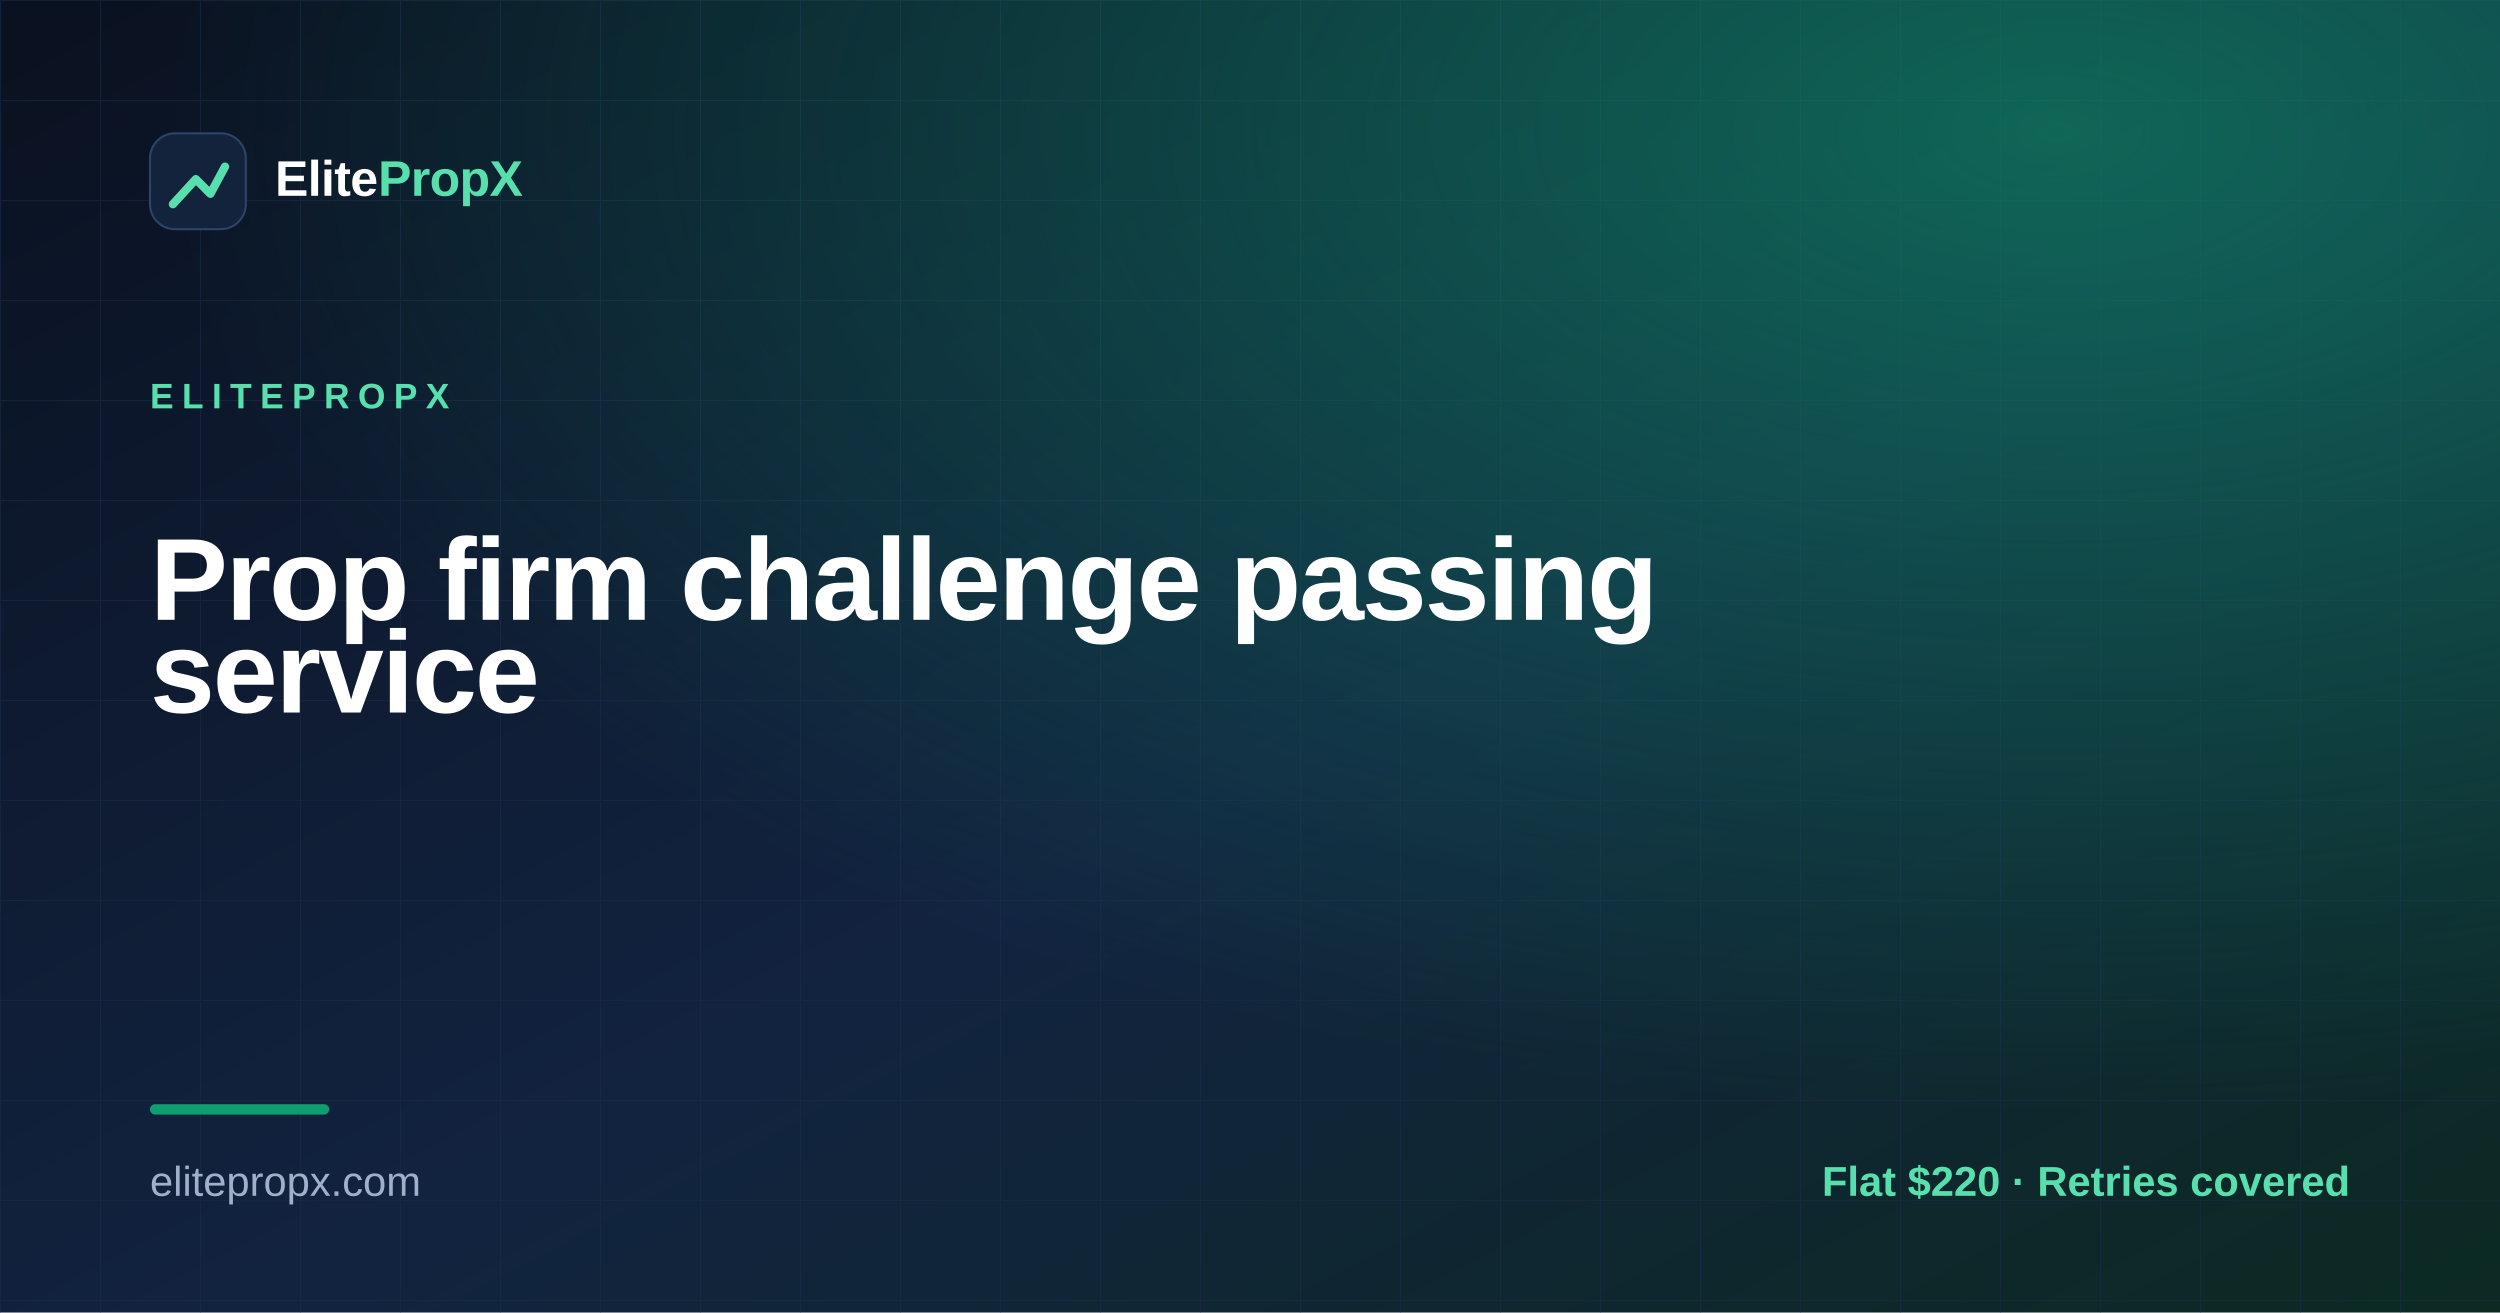
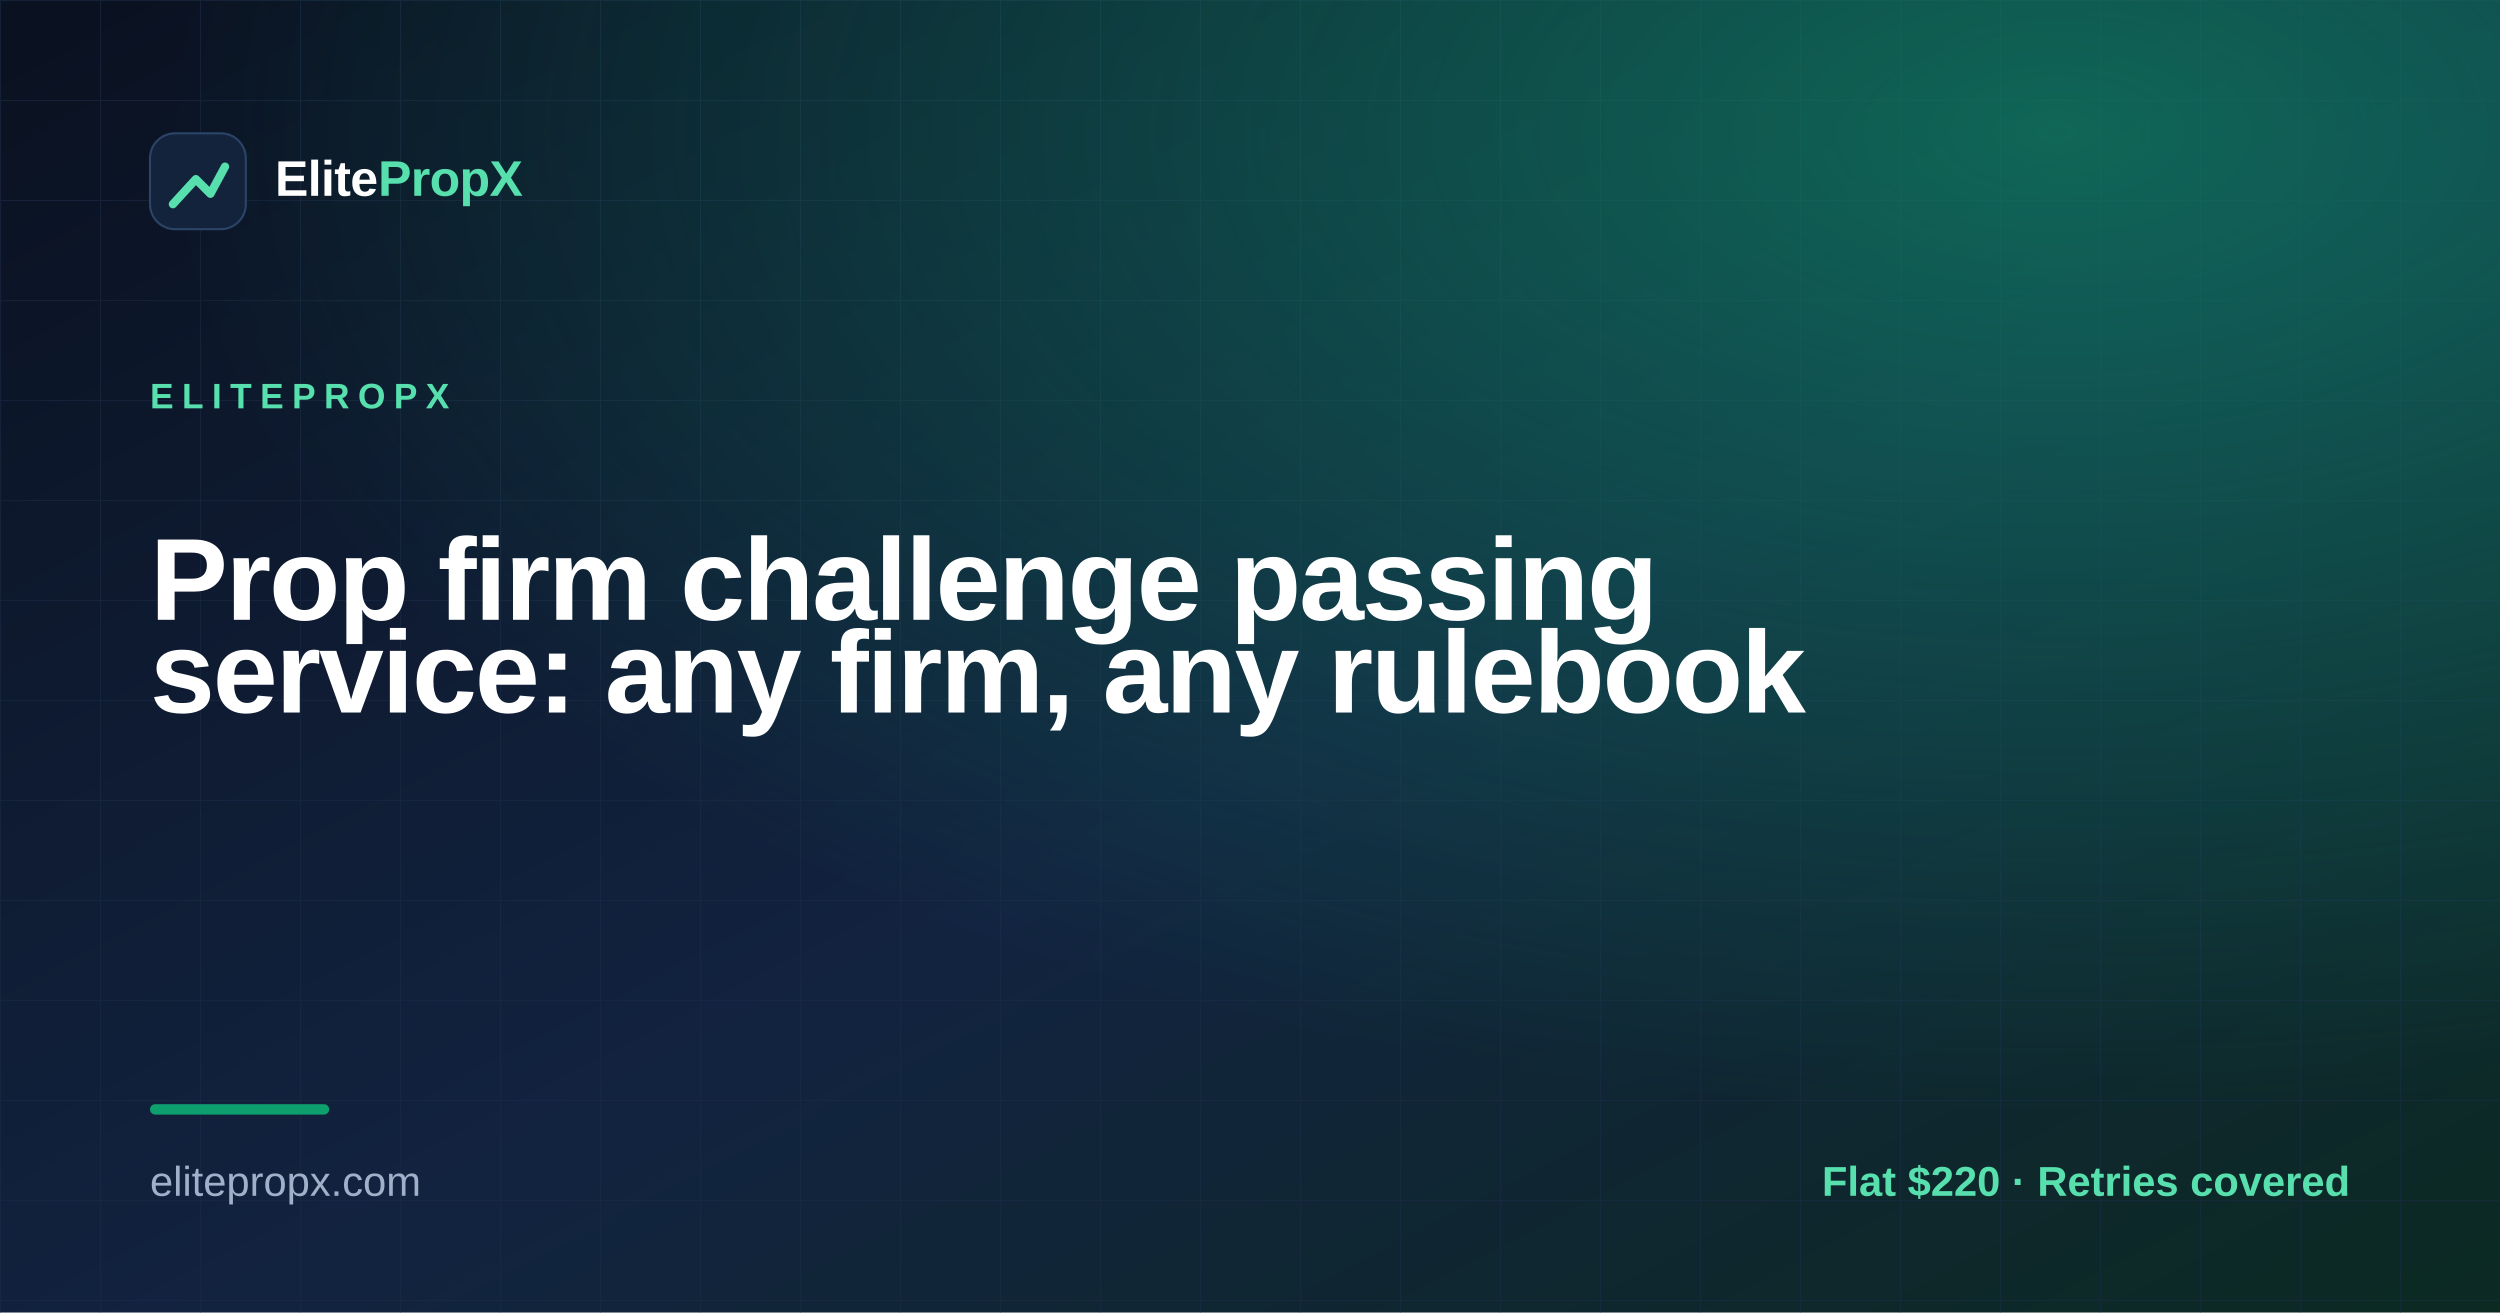
- <svg xmlns="http://www.w3.org/2000/svg" width="1200" height="630" viewBox="0 0 1200 630" role="img" aria-label="Prop firm challenge passing service" font-family="Arial, Helvetica, 'Segoe UI', sans-serif">
+ <svg xmlns="http://www.w3.org/2000/svg" width="1200" height="630" viewBox="0 0 1200 630" role="img" aria-label="Prop firm challenge passing service: any firm, any rulebook" font-family="Arial, Helvetica, 'Segoe UI', sans-serif">
  <defs>
    <linearGradient id="bg" x1="0" y1="0" x2="1" y2="1">
      <stop offset="0" stop-color="#0a1120" />
      <stop offset="0.55" stop-color="#122340" />
      <stop offset="1" stop-color="#0c2a22" />
    </linearGradient>
    <radialGradient id="glow" cx="0.82" cy="0.1" r="0.75">
      <stop offset="0" stop-color="#0e9f6e" stop-opacity="0.55" />
      <stop offset="1" stop-color="#0e9f6e" stop-opacity="0" />
    </radialGradient>
    <pattern id="ogg" width="48" height="48" patternUnits="userSpaceOnUse">
      <path d="M 48 0 L 0 0 0 48" fill="none" stroke="#1b2c47" stroke-width="1" />
    </pattern>
  </defs>
  <rect width="1200" height="630" fill="url(#bg)" />
  <rect width="1200" height="630" fill="url(#ogg)" opacity="0.55" />
  <rect width="1200" height="630" fill="url(#glow)" />
  <g transform="translate(72,64)">
    <rect width="46" height="46" rx="12" fill="#13233c" stroke="#2b4467" />
    <path d="M11 34 L22 22 L29 29 L36 16" fill="none" stroke="#57e0ae" stroke-width="4" stroke-linecap="round" stroke-linejoin="round" />
  </g>
  <text x="132" y="94" font-family="Arial, Helvetica, 'Segoe UI', sans-serif" font-size="24" font-weight="800" fill="#ffffff" letter-spacing="-0.3">Elite<tspan fill="#57e0ae">PropX</tspan>
  </text>
  <text x="72" y="196" font-family="Arial, Helvetica, 'Segoe UI', sans-serif" font-size="17" font-weight="800" fill="#57e0ae" letter-spacing="4">ELITEPROPX</text>
  <text x="72" y="297.52" font-family="Arial, Helvetica, 'Segoe UI', sans-serif" font-size="56" font-weight="800" fill="#ffffff" letter-spacing="-1">Prop firm challenge passing</text>
-   <text x="72" y="342" font-family="Arial, Helvetica, 'Segoe UI', sans-serif" font-size="56" font-weight="800" fill="#ffffff" letter-spacing="-1">service</text>
+   <text x="72" y="342" font-family="Arial, Helvetica, 'Segoe UI', sans-serif" font-size="56" font-weight="800" fill="#ffffff" letter-spacing="-1">service: any firm, any rulebook</text>
  <rect x="72" y="530" width="86" height="5" rx="2.5" fill="#0e9f6e" />
  <text x="72" y="574" font-family="Arial, Helvetica, 'Segoe UI', sans-serif" font-size="20" fill="#9fb0c9">elitepropx.com</text>
  <text x="1128" y="574" font-family="Arial, Helvetica, 'Segoe UI', sans-serif" font-size="20" font-weight="700" fill="#57e0ae" text-anchor="end">Flat $220 · Retries covered</text>
</svg>
